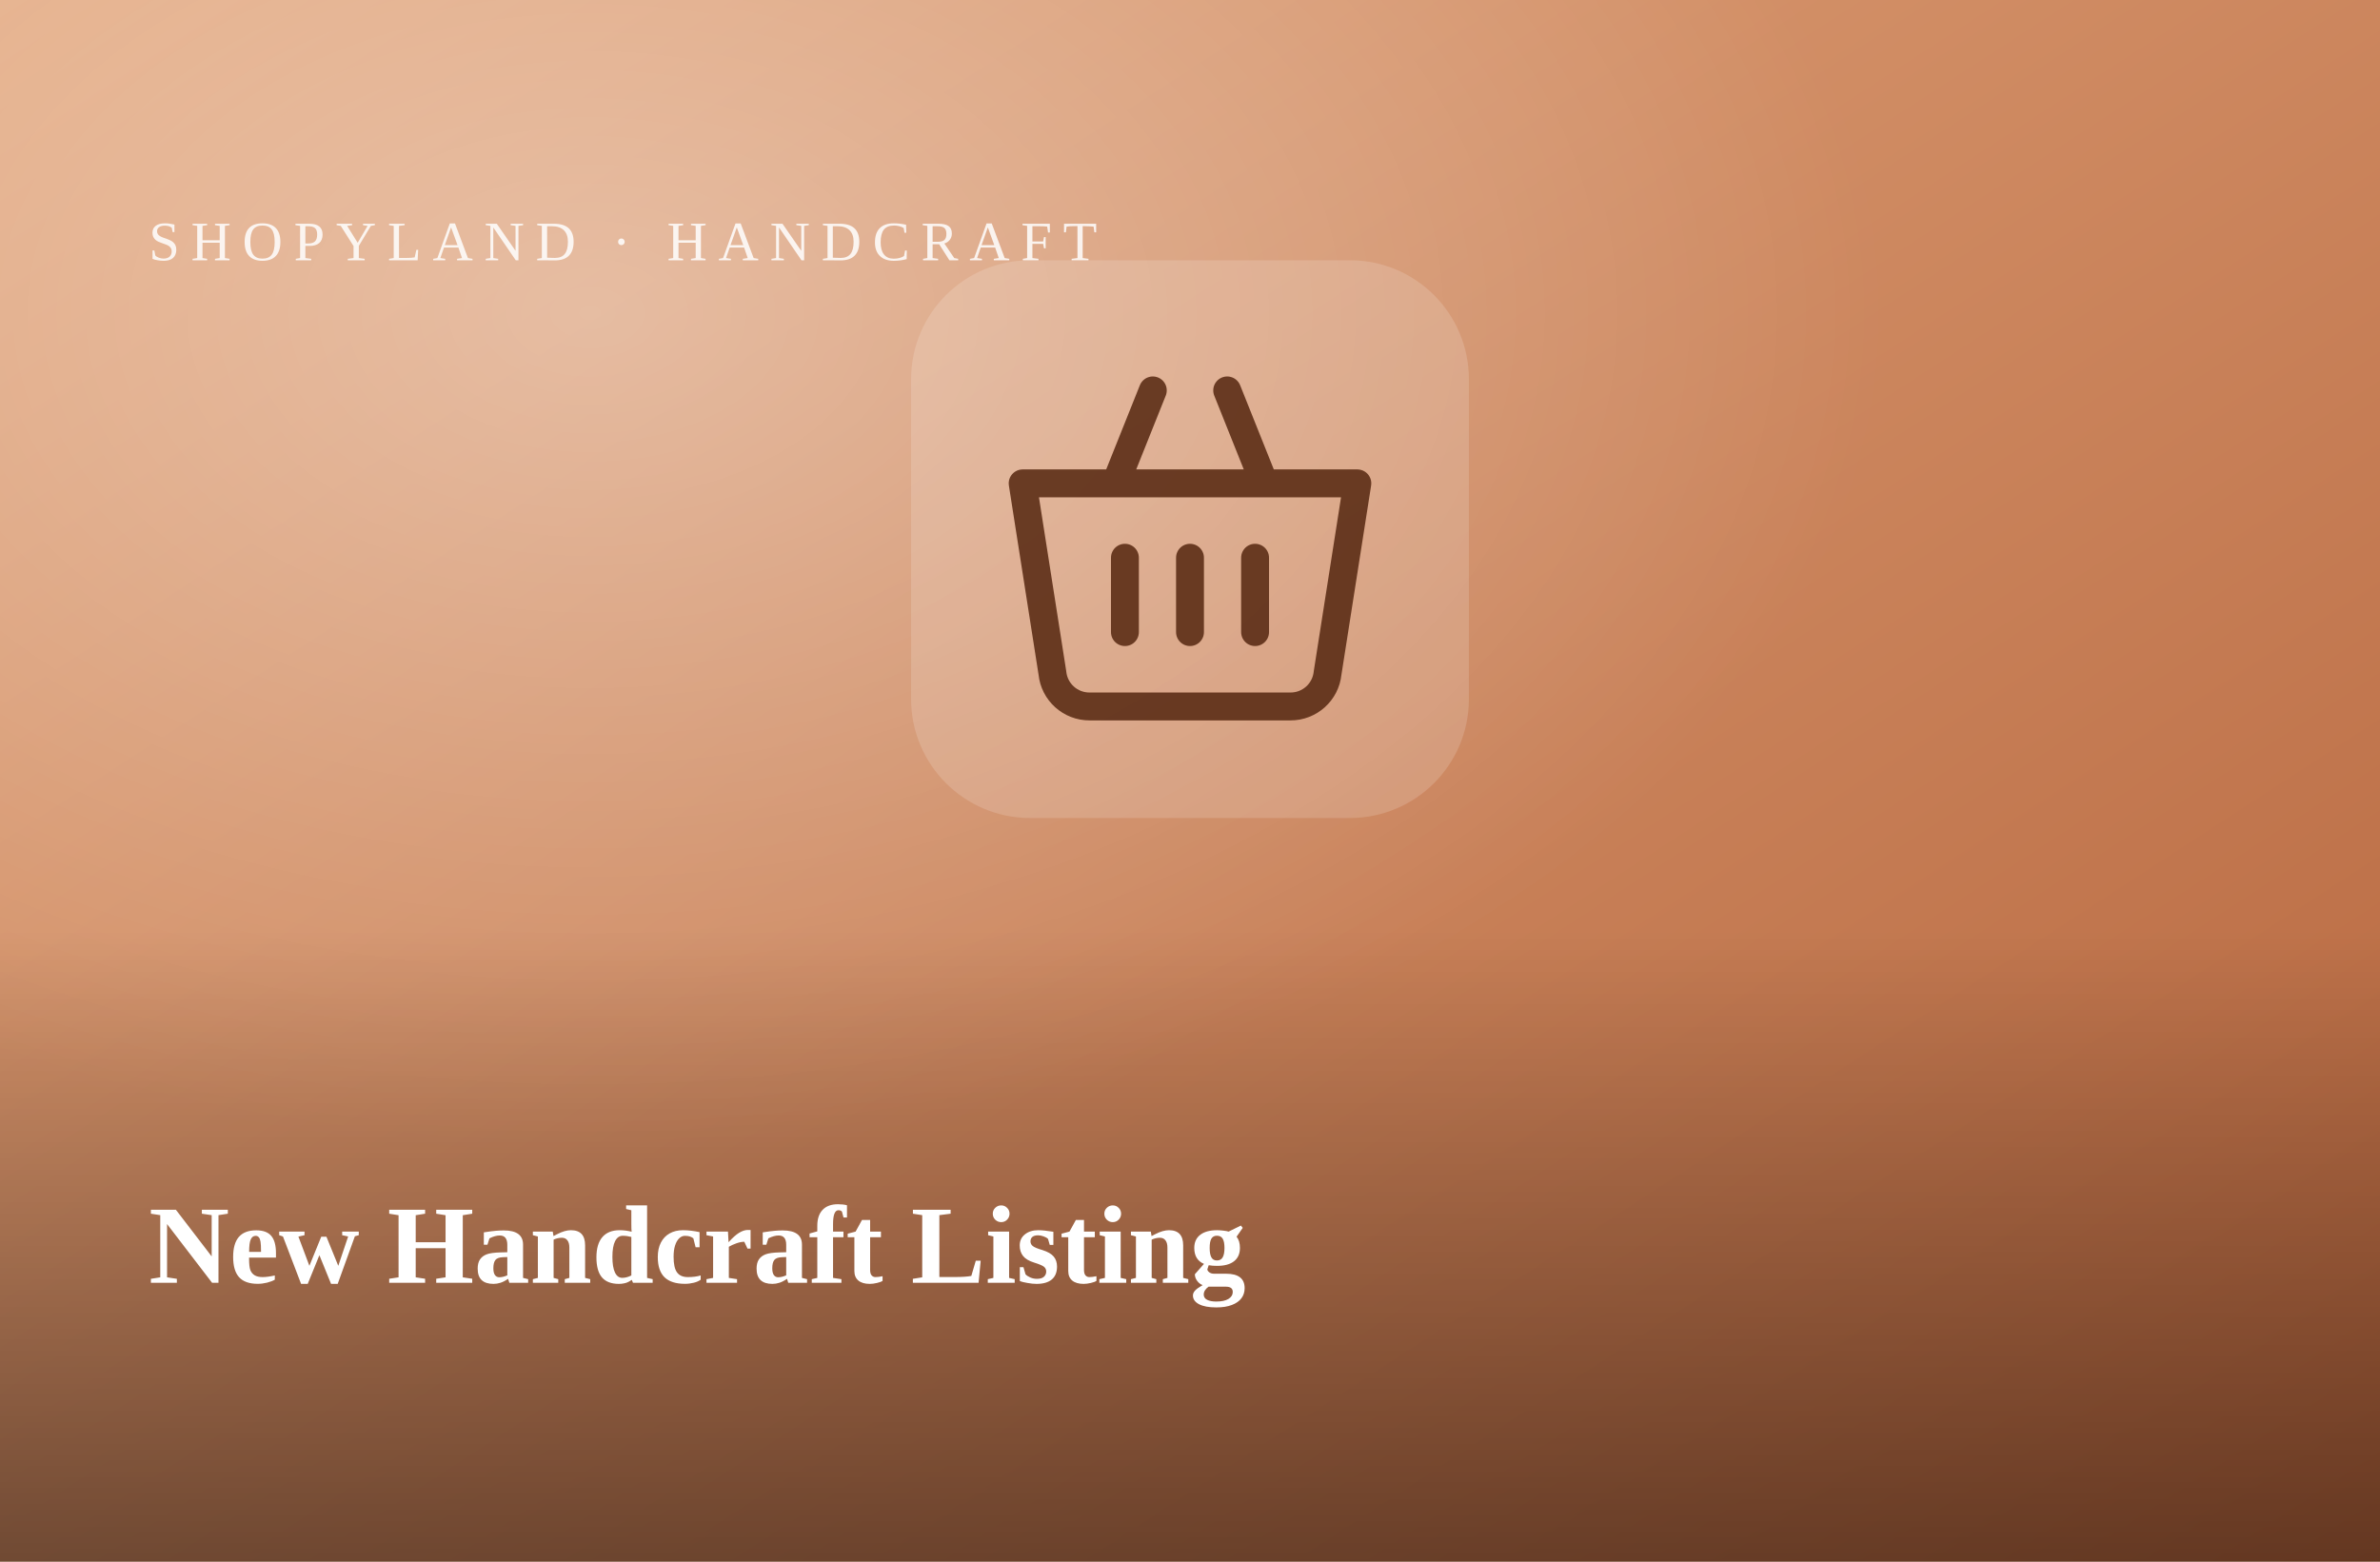
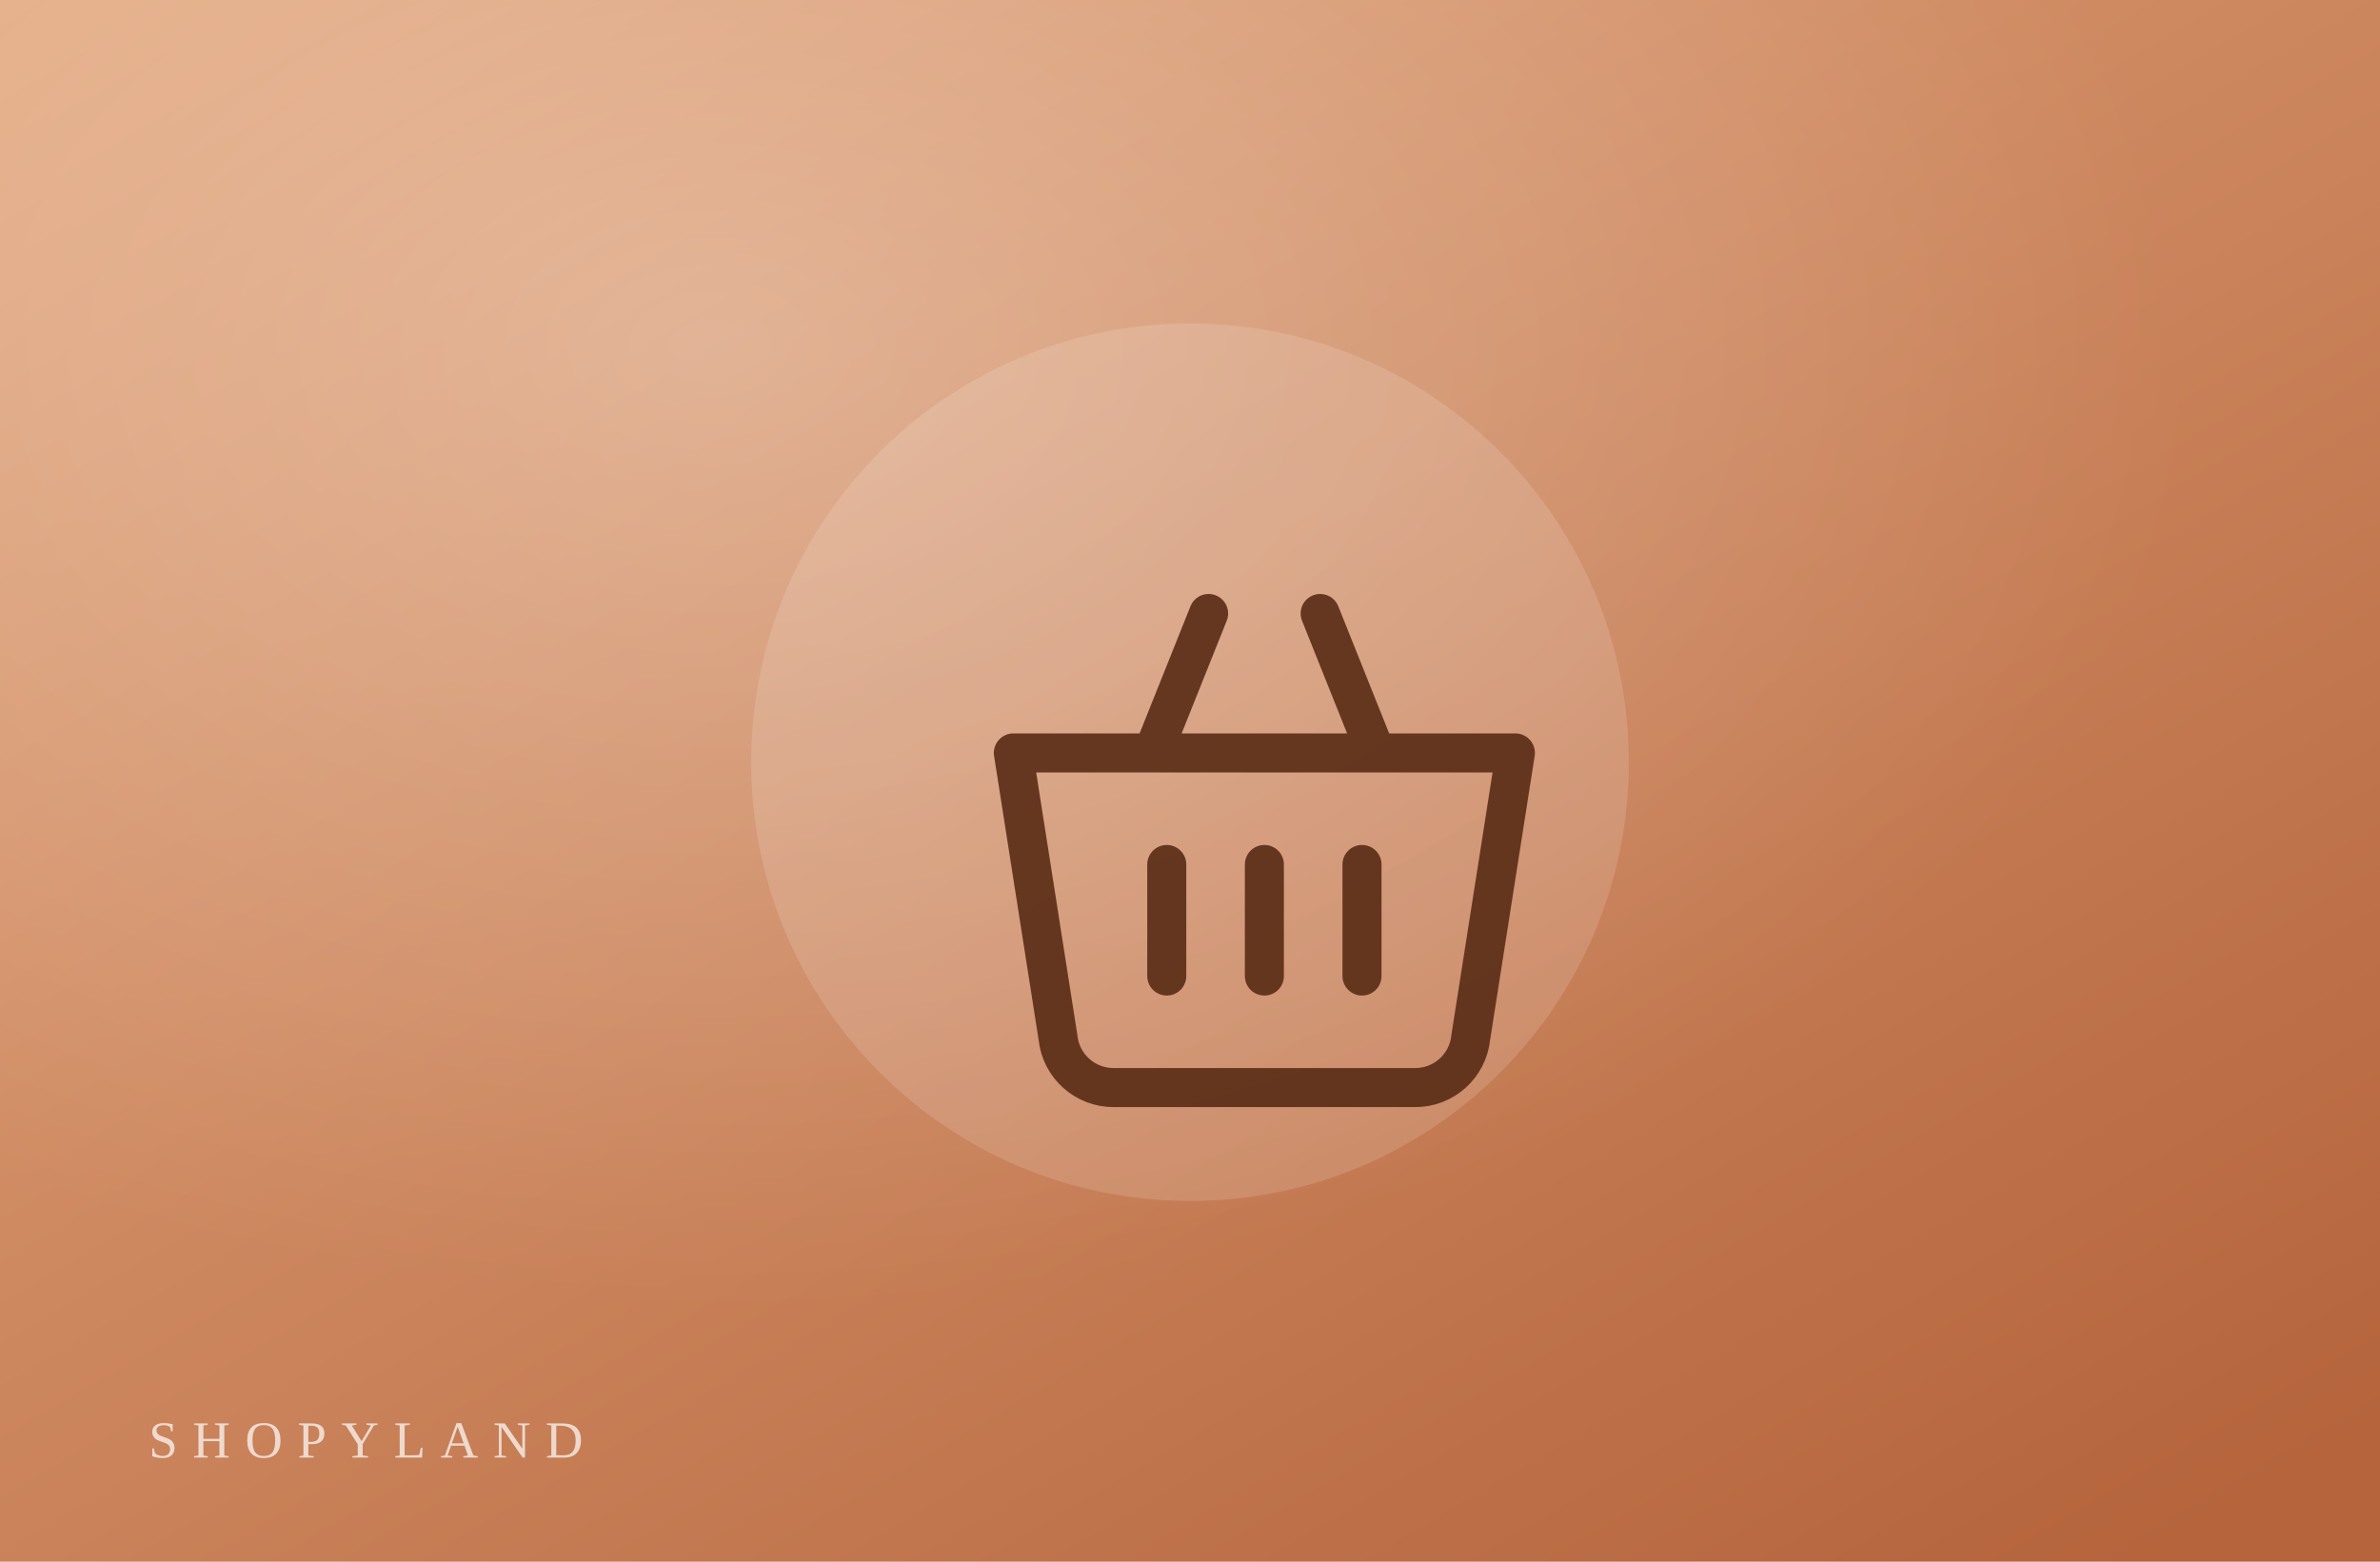
<svg xmlns="http://www.w3.org/2000/svg" viewBox="0 0 640 420" width="640" height="420">
  <defs>
-     <linearGradient id="bg" x1="0" y1="0" x2="1" y2="1">
+     <linearGradient id="bg" x1="0" y1="0" x2="0.9" y2="1">
      <stop offset="0" stop-color="#E3A87F" />
      <stop offset="1" stop-color="#B5643C" />
    </linearGradient>
-     <radialGradient id="hl" cx="0.25" cy="0.2" r="0.9">
-       <stop offset="0" stop-color="#ffffff" stop-opacity="0.35" />
-       <stop offset="0.6" stop-color="#ffffff" stop-opacity="0" />
+     <radialGradient id="hl" cx="0.3" cy="0.22" r="0.95">
+       <stop offset="0" stop-color="#ffffff" stop-opacity="0.28" />
+       <stop offset="0.65" stop-color="#ffffff" stop-opacity="0" />
    </radialGradient>
-     <linearGradient id="scrim" x1="0" y1="0" x2="0" y2="1">
-       <stop offset="0" stop-color="#000" stop-opacity="0" />
-       <stop offset="1" stop-color="#000" stop-opacity="0.45" />
-     </linearGradient>
  </defs>
  <rect width="640" height="420" fill="url(#bg)" />
  <rect width="640" height="420" fill="url(#hl)" />
-   <rect x="245" y="70" width="150" height="150" rx="32" fill="#ffffff" fill-opacity="0.16" />
-   <g transform="translate(260 85) scale(5)" fill="none" stroke="#5C2E17" stroke-opacity="0.9" stroke-width="1.5" stroke-linecap="round" stroke-linejoin="round">
+   <circle cx="320" cy="205" r="118" fill="#ffffff" fill-opacity="0.14" />
+   <g transform="translate(250 135) scale(7.5)" fill="none" stroke="#5C2E17" stroke-opacity="0.92" stroke-width="1.4" stroke-linecap="round" stroke-linejoin="round">
    <path d="M3 9h18l-1.6 10.2a2 2 0 0 1-2 1.8H6.6a2 2 0 0 1-2-1.8L3 9zM8 9l2-5M16 9l-2-5M8.5 13v4M15.5 13v4M12 13v4" />
  </g>
-   <rect x="0" y="250" width="640" height="170" fill="url(#scrim)" />
-   <text x="40" y="70" font-family="Georgia, 'Times New Roman', serif" font-size="15" letter-spacing="3" fill="#ffffff" fill-opacity="0.85">SHOPYLAND · HANDCRAFT</text>
-   <text x="40" y="345" font-family="Georgia, 'Times New Roman', serif" font-weight="bold" font-size="30" fill="#ffffff">
-     <tspan x="40" dy="0">New Handcraft Listing</tspan>
-   </text>
+   <text x="40" y="392" font-family="Georgia, 'Times New Roman', serif" font-size="14" letter-spacing="4" fill="#ffffff" fill-opacity="0.7">SHOPYLAND</text>
</svg>
